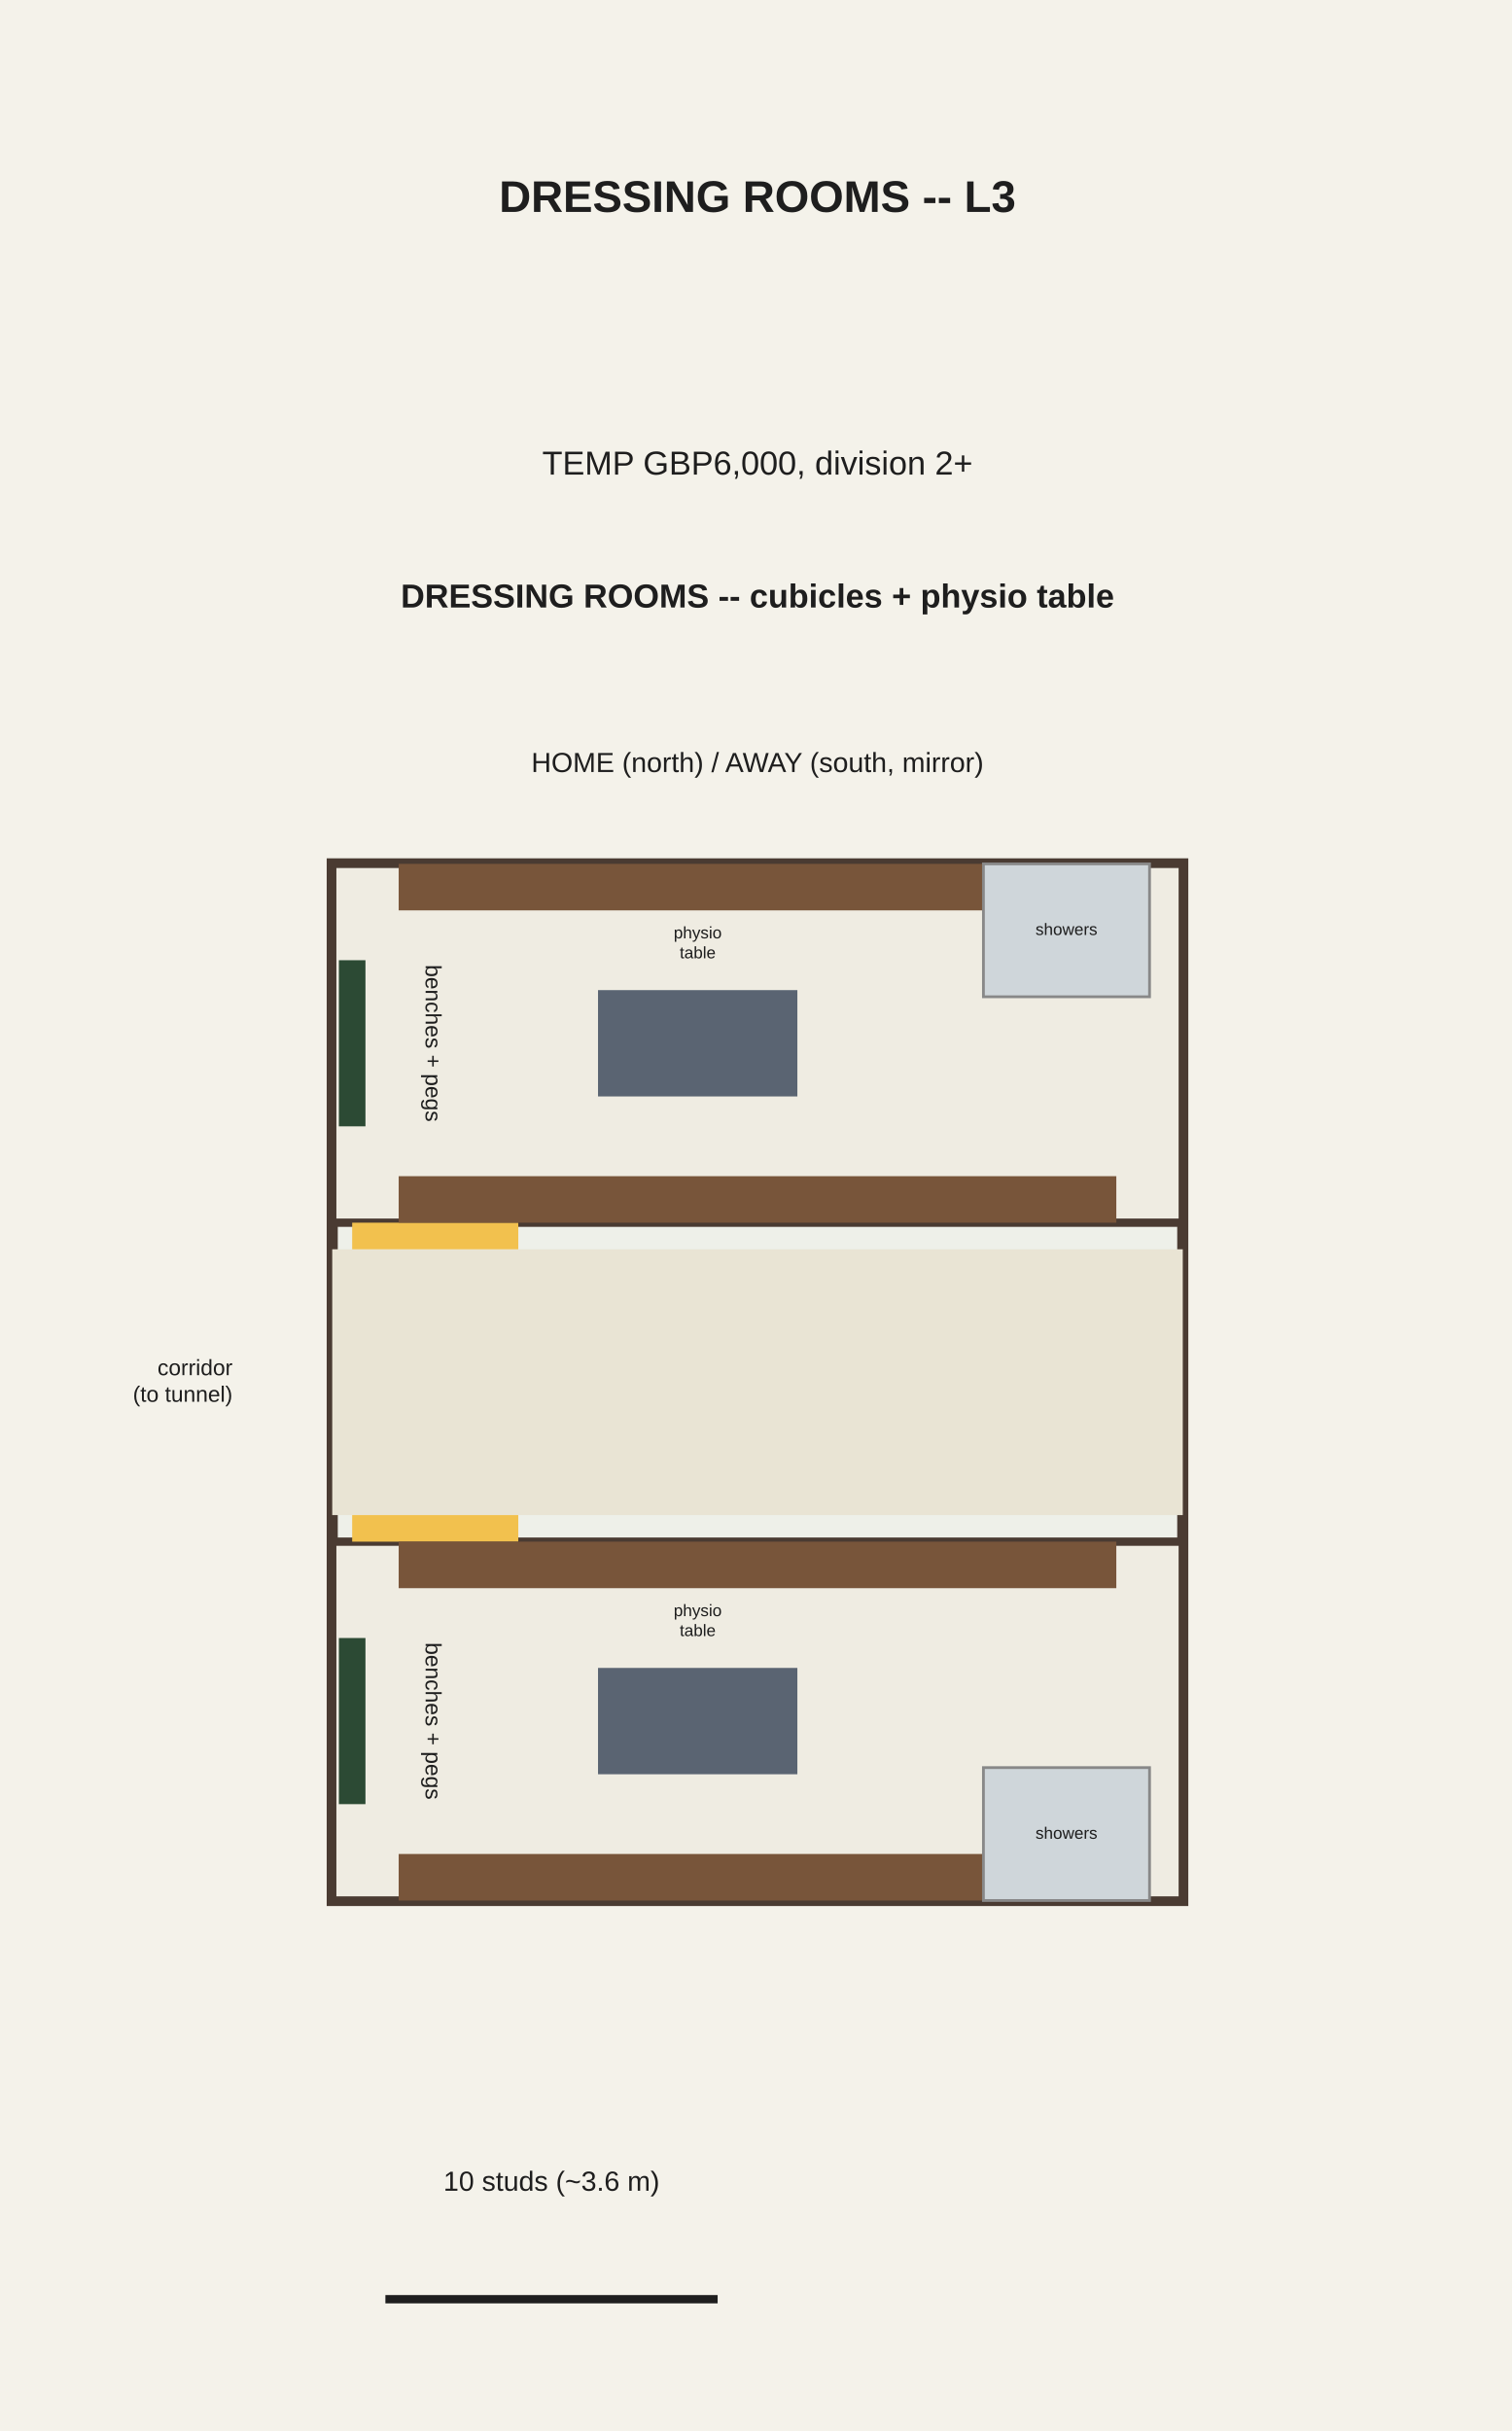
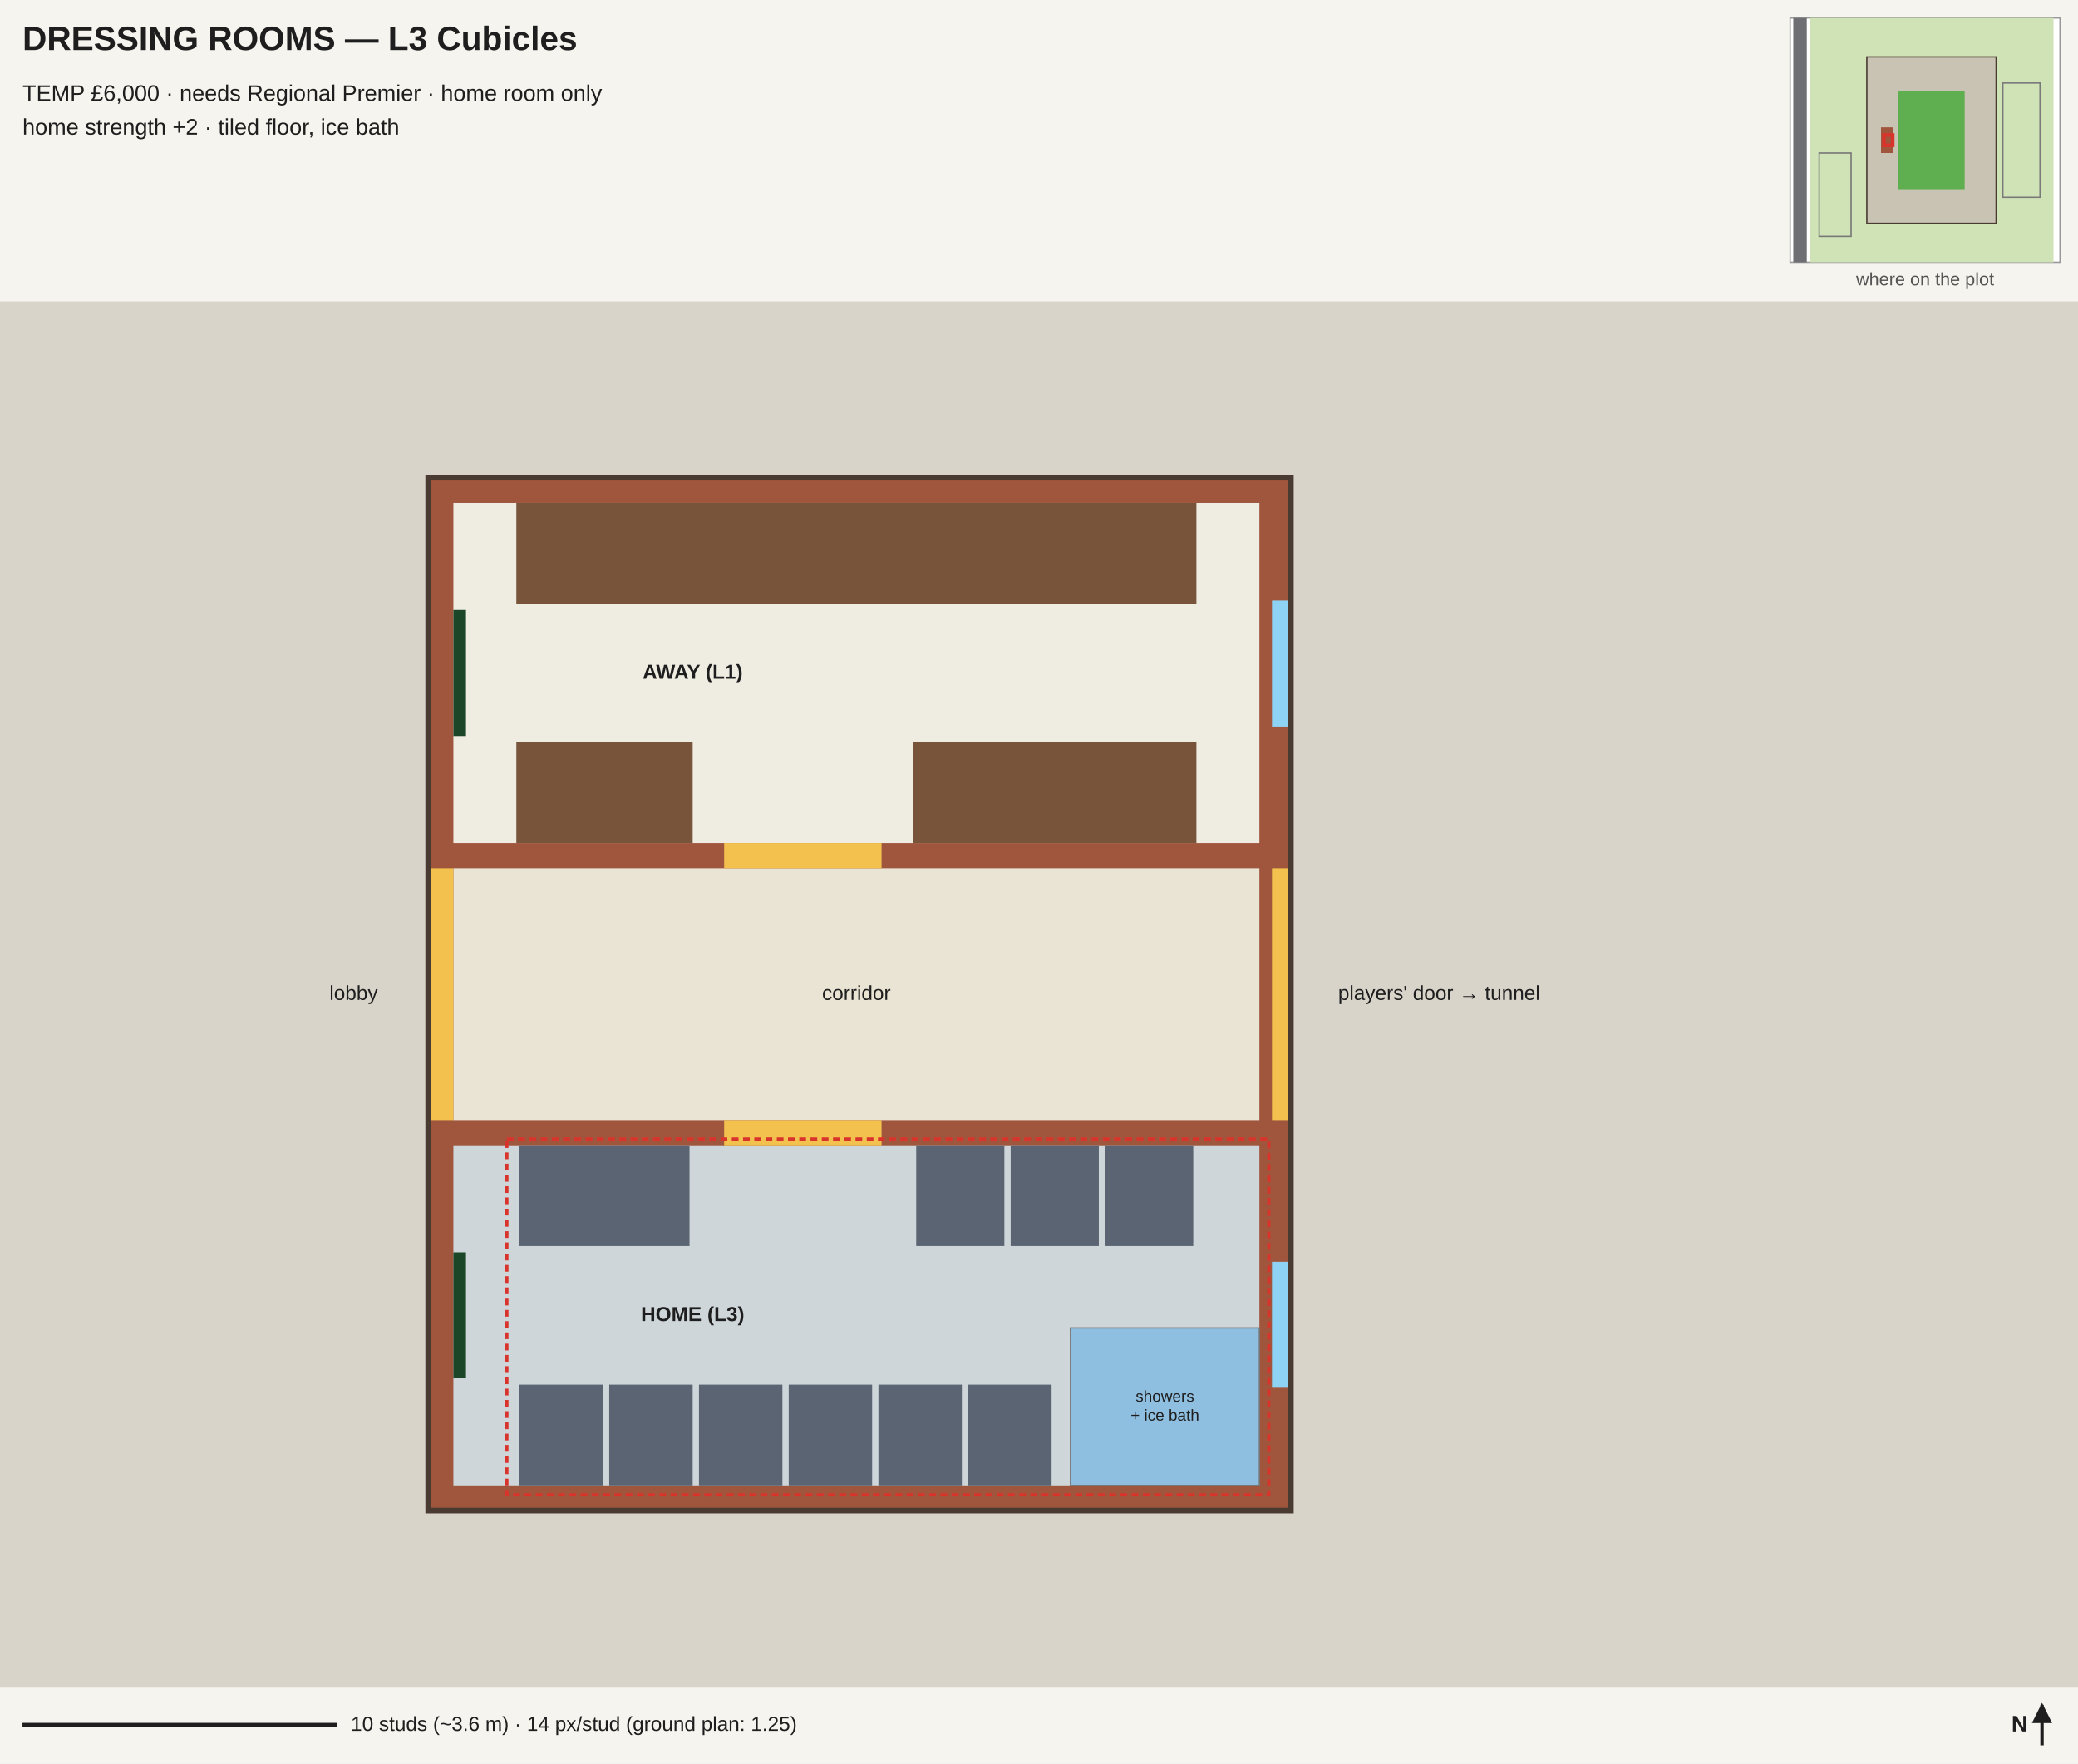
- <svg xmlns="http://www.w3.org/2000/svg" width="273" height="439" viewBox="0 0 273 439" font-family="Segoe UI, Arial, sans-serif">
+ <svg xmlns="http://www.w3.org/2000/svg" width="924" height="784" viewBox="0 0 924 784" font-family="Segoe UI, Arial, sans-serif">
  <defs>
    <marker id="arr" viewBox="0 0 10 10" refX="9" refY="5" markerWidth="6" markerHeight="6" orient="auto-start-reverse">
      <path d="M0,0 L10,5 L0,10 z" fill="context-stroke" />
    </marker>
  </defs>
-   <polygon points="0.0,0.0 273.6,0.0 273.6,439.2 0.0,439.2" fill="#f4f2ea" stroke="none" stroke-width="1" opacity="1.0" />
-   <polygon points="60.0,156.0 213.6,156.0 213.6,343.2 60.0,343.2" fill="#eef0e9" stroke="#4a3b32" stroke-width="2" opacity="1.0" />
-   <text x="136.8" y="36.0" font-size="8" fill="#1e1e1e" text-anchor="middle" dominant-baseline="middle" font-weight="bold">DRESSING ROOMS -- L3</text>
-   <text x="136.8" y="84.0" font-size="6" fill="#1e1e1e" text-anchor="middle" dominant-baseline="middle">TEMP GBP6,000, division 2+</text>
-   <polyline points="69.6,415.2 129.6,415.2" fill="none" stroke="#1e1e1e" stroke-width="1.5" stroke-linejoin="round" opacity="1.0" />
-   <text x="99.6" y="394.2" font-size="5" fill="#1e1e1e" text-anchor="middle" dominant-baseline="middle">10 studs (~3.6 m)</text>
-   <polygon points="60.0,278.4 213.6,278.4 213.6,343.2 60.0,343.2" fill="#efece2" stroke="#4a3b32" stroke-width="1.5" opacity="1.0" />
-   <polygon points="60.0,156.0 213.6,156.0 213.6,220.8 60.0,220.8" fill="#efece2" stroke="#4a3b32" stroke-width="1.5" opacity="1.0" />
-   <polygon points="60.0,225.6 213.6,225.6 213.6,273.6 60.0,273.6" fill="#e9e4d4" stroke="none" stroke-width="1" opacity="1.0" />
-   <text x="42.0" y="247.2" font-size="4" fill="#1e1e1e" text-anchor="end" dominant-baseline="middle">corridor</text>
-   <text x="42.0" y="252.0" font-size="4" fill="#1e1e1e" text-anchor="end" dominant-baseline="middle">(to tunnel)</text>
-   <polygon points="63.6,273.6 93.6,273.6 93.6,278.4 63.6,278.4" fill="#f2c14e" stroke="none" stroke-width="1" opacity="1.0" />
-   <polygon points="63.6,220.8 93.6,220.8 93.6,225.6 63.6,225.6" fill="#f2c14e" stroke="none" stroke-width="1" opacity="1.0" />
-   <text x="136.8" y="138.0" font-size="5" fill="#1e1e1e" text-anchor="middle" dominant-baseline="middle">HOME (north)  /  AWAY (south, mirror)</text>
-   <polygon points="72.0,278.4 201.6,278.4 201.6,286.8 72.0,286.8" fill="#78553a" stroke="none" stroke-width="1" opacity="1.0" />
-   <polygon points="72.0,343.2 201.6,343.2 201.6,334.8 72.0,334.8" fill="#78553a" stroke="none" stroke-width="1" opacity="1.0" />
-   <polygon points="61.2,295.8 66.0,295.8 66.0,325.8 61.2,325.8" fill="#2c4a34" stroke="none" stroke-width="1" opacity="1.0" />
-   <text x="78.0" y="310.8" font-size="4" fill="#1e1e1e" text-anchor="middle" dominant-baseline="middle" transform="rotate(90 78.0 310.8)">benches + pegs</text>
-   <polygon points="177.6,319.2 207.6,319.2 207.6,343.2 177.6,343.2" fill="#cfd6da" stroke="#888" stroke-width="0.5" opacity="1.0" />
-   <text x="192.6" y="331.2" font-size="3" fill="#1e1e1e" text-anchor="middle" dominant-baseline="middle">showers</text>
-   <polygon points="108.0,301.2 144.0,301.2 144.0,320.4 108.0,320.4" fill="#5a6472" stroke="none" stroke-width="1" opacity="1.0" />
-   <text x="126.0" y="291.0" font-size="3" fill="#1e1e1e" text-anchor="middle" dominant-baseline="middle">physio</text>
-   <text x="126.0" y="294.6" font-size="3" fill="#1e1e1e" text-anchor="middle" dominant-baseline="middle">table</text>
-   <polygon points="72.0,220.8 201.6,220.8 201.6,212.4 72.0,212.4" fill="#78553a" stroke="none" stroke-width="1" opacity="1.0" />
-   <polygon points="72.0,156.0 201.6,156.0 201.6,164.4 72.0,164.4" fill="#78553a" stroke="none" stroke-width="1" opacity="1.0" />
-   <polygon points="61.2,173.4 66.0,173.4 66.0,203.4 61.2,203.4" fill="#2c4a34" stroke="none" stroke-width="1" opacity="1.0" />
-   <text x="78.0" y="188.4" font-size="4" fill="#1e1e1e" text-anchor="middle" dominant-baseline="middle" transform="rotate(90 78.0 188.4)">benches + pegs</text>
-   <polygon points="177.6,156.0 207.6,156.0 207.6,180.0 177.6,180.0" fill="#cfd6da" stroke="#888" stroke-width="0.5" opacity="1.0" />
-   <text x="192.6" y="168.0" font-size="3" fill="#1e1e1e" text-anchor="middle" dominant-baseline="middle">showers</text>
-   <polygon points="108.0,178.8 144.0,178.8 144.0,198.0 108.0,198.0" fill="#5a6472" stroke="none" stroke-width="1" opacity="1.0" />
-   <text x="126.0" y="168.6" font-size="3" fill="#1e1e1e" text-anchor="middle" dominant-baseline="middle">physio</text>
-   <text x="126.0" y="172.2" font-size="3" fill="#1e1e1e" text-anchor="middle" dominant-baseline="middle">table</text>
-   <text x="136.8" y="108.0" font-size="6" fill="#1e1e1e" text-anchor="middle" dominant-baseline="middle" font-weight="bold">DRESSING ROOMS -- cubicles + physio table</text>
+   <polygon points="0.0,0.0 924.0,0.0 924.0,784.0 0.0,784.0" fill="#f6f4ee" stroke="none" stroke-width="1" opacity="1.0" />
+   <polygon points="0.0,134.0 924.0,134.0 924.0,750.0 0.0,750.0" fill="#d8d4ca" stroke="none" stroke-width="1" opacity="1.0" />
+   <text x="10.0" y="18.0" font-size="15" fill="#1e1e1e" text-anchor="start" dominant-baseline="middle" font-weight="bold">DRESSING ROOMS — L3 Cubicles</text>
+   <text x="10.0" y="42.0" font-size="10" fill="#1e1e1e" text-anchor="start" dominant-baseline="middle">TEMP £6,000 · needs Regional Premier · home room only</text>
+   <text x="10.0" y="57.0" font-size="10" fill="#1e1e1e" text-anchor="start" dominant-baseline="middle">home strength +2 · tiled floor, ice bath</text>
+   <polygon points="796.0,8.0 916.0,8.0 916.0,116.6 796.0,116.6" fill="#ffffff" stroke="#999" stroke-width="0.6" opacity="1.0" />
+   <polygon points="797.4,8.0 803.4,8.0 803.4,116.6 797.4,116.6" fill="#6d6f72" stroke="none" stroke-width="1" opacity="1.0" />
+   <polygon points="804.6,8.0 913.1,8.0 913.1,116.6 804.6,116.6" fill="#cfe3b6" stroke="none" stroke-width="1" opacity="1.0" />
+   <polygon points="830.1,25.3 887.6,25.3 887.6,99.3 830.1,99.3" fill="#c9c3b3" stroke="#4a3b32" stroke-width="0.6" opacity="1.0" />
+   <polygon points="844.1,40.4 873.6,40.4 873.6,84.1 844.1,84.1" fill="#5fae4f" stroke="none" stroke-width="1" opacity="1.0" />
+   <polygon points="836.4,56.6 841.6,56.6 841.6,68.0 836.4,68.0" fill="#a0553d" stroke="none" stroke-width="1" opacity="1.0" />
+   <polygon points="890.6,36.9 907.1,36.9 907.1,87.7 890.6,87.7" fill="none" stroke="#7a7a7a" stroke-width="0.6" opacity="1.0" />
+   <polygon points="808.9,68.0 823.1,68.0 823.1,105.1 808.9,105.1" fill="none" stroke="#777" stroke-width="0.6" opacity="1.0" />
+   <polygon points="837.7,60.0 841.6,60.0 841.6,64.6 837.7,64.6" fill="none" stroke="#d9342b" stroke-width="1.6" opacity="1.0" />
+   <text x="856.0" y="124.6" font-size="8" fill="#555" text-anchor="middle" dominant-baseline="middle">where on the plot</text>
+   <polyline points="10.0,767.0 150.0,767.0" fill="none" stroke="#1e1e1e" stroke-width="2" stroke-linejoin="round" opacity="1.0" />
+   <text x="156.0" y="767.0" font-size="9" fill="#1e1e1e" text-anchor="start" dominant-baseline="middle">10 studs (~3.6 m)   ·   14 px/stud (ground plan: 1.25)</text>
+   <polyline points="908.0,776.0 908.0,758.0" fill="none" stroke="#1e1e1e" stroke-width="1.5" stroke-linejoin="round" marker-end="url(#arr)" opacity="1.0" />
+   <text x="898.0" y="767.0" font-size="10" fill="#1e1e1e" text-anchor="middle" dominant-baseline="middle" font-weight="bold">N</text>
+   <polygon points="190.4,212.4 574.0,212.4 574.0,671.6 190.4,671.6" fill="#a0553d" stroke="none" stroke-width="1" opacity="1.0" />
+   <polygon points="201.6,386.0 560.0,386.0 560.0,498.0 201.6,498.0" fill="#e9e4d4" stroke="none" stroke-width="1" opacity="1.0" />
+   <polygon points="190.4,386.0 201.6,386.0 201.6,498.0 190.4,498.0" fill="#f2c14e" stroke="none" stroke-width="1" opacity="1.0" />
+   <polygon points="565.6,386.0 574.0,386.0 574.0,498.0 565.6,498.0" fill="#f2c14e" stroke="none" stroke-width="1" opacity="1.0" />
+   <text x="168.0" y="442.0" font-size="9" fill="#1e1e1e" text-anchor="end" dominant-baseline="middle">lobby</text>
+   <text x="595.0" y="442.0" font-size="9" fill="#1e1e1e" text-anchor="start" dominant-baseline="middle">players' door → tunnel</text>
+   <text x="380.8" y="442.0" font-size="9" fill="#1e1e1e" text-anchor="middle" dominant-baseline="middle">corridor</text>
+   <polygon points="201.6,509.2 560.0,509.2 560.0,660.4 201.6,660.4" fill="#cfd6da" stroke="none" stroke-width="1" opacity="1.0" />
+   <polygon points="231.0,615.6 268.1,615.6 268.1,660.4 231.0,660.4" fill="#5a6472" stroke="none" stroke-width="1" opacity="1.0" />
+   <polygon points="270.9,615.6 308.0,615.6 308.0,660.4 270.9,660.4" fill="#5a6472" stroke="none" stroke-width="1" opacity="1.0" />
+   <polygon points="310.8,615.6 347.9,615.6 347.9,660.4 310.8,660.4" fill="#5a6472" stroke="none" stroke-width="1" opacity="1.0" />
+   <polygon points="350.7,615.6 387.8,615.6 387.8,660.4 350.7,660.4" fill="#5a6472" stroke="none" stroke-width="1" opacity="1.0" />
+   <polygon points="390.6,615.6 427.7,615.6 427.7,660.4 390.6,660.4" fill="#5a6472" stroke="none" stroke-width="1" opacity="1.0" />
+   <polygon points="430.5,615.6 467.6,615.6 467.6,660.4 430.5,660.4" fill="#5a6472" stroke="none" stroke-width="1" opacity="1.0" />
+   <polygon points="231.0,509.2 306.6,509.2 306.6,554.0 231.0,554.0" fill="#5a6472" stroke="none" stroke-width="1" opacity="1.0" />
+   <polygon points="407.4,509.2 446.6,509.2 446.6,554.0 407.4,554.0" fill="#5a6472" stroke="none" stroke-width="1" opacity="1.0" />
+   <polygon points="449.4,509.2 488.6,509.2 488.6,554.0 449.4,554.0" fill="#5a6472" stroke="none" stroke-width="1" opacity="1.0" />
+   <polygon points="491.4,509.2 530.6,509.2 530.6,554.0 491.4,554.0" fill="#5a6472" stroke="none" stroke-width="1" opacity="1.0" />
+   <polygon points="476.0,590.4 560.0,590.4 560.0,660.4 476.0,660.4" fill="#8fbfe0" stroke="#777" stroke-width="0.6" opacity="1.0" />
+   <text x="518.0" y="621.2" font-size="7" fill="#1e1e1e" text-anchor="middle" dominant-baseline="middle">showers</text>
+   <text x="518.0" y="629.6" font-size="7" fill="#1e1e1e" text-anchor="middle" dominant-baseline="middle">+ ice bath</text>
+   <polygon points="201.6,556.8 207.2,556.8 207.2,612.8 201.6,612.8" fill="#1c4628" stroke="none" stroke-width="1" opacity="1.0" />
+   <polygon points="565.6,561.0 574.0,561.0 574.0,617.0 565.6,617.0" fill="#8fd3f4" stroke="none" stroke-width="1" opacity="1.0" />
+   <polygon points="322.0,498.0 392.0,498.0 392.0,509.2 322.0,509.2" fill="#f2c14e" stroke="none" stroke-width="1" opacity="1.0" />
+   <text x="308.0" y="584.8" font-size="9" fill="#1e1e1e" text-anchor="middle" dominant-baseline="middle" font-weight="bold">HOME (L3)</text>
+   <polygon points="201.6,223.6 560.0,223.6 560.0,374.8 201.6,374.8" fill="#efece2" stroke="none" stroke-width="1" opacity="1.0" />
+   <polygon points="229.6,223.6 532.0,223.6 532.0,268.4 229.6,268.4" fill="#78553a" stroke="none" stroke-width="1" opacity="1.0" />
+   <polygon points="229.6,330.0 308.0,330.0 308.0,374.8 229.6,374.8" fill="#78553a" stroke="none" stroke-width="1" opacity="1.0" />
+   <polygon points="406.0,330.0 532.0,330.0 532.0,374.8 406.0,374.8" fill="#78553a" stroke="none" stroke-width="1" opacity="1.0" />
+   <polygon points="201.6,271.2 207.2,271.2 207.2,327.2 201.6,327.2" fill="#1c4628" stroke="none" stroke-width="1" opacity="1.0" />
+   <polygon points="565.6,267.0 574.0,267.0 574.0,323.0 565.6,323.0" fill="#8fd3f4" stroke="none" stroke-width="1" opacity="1.0" />
+   <polygon points="322.0,374.8 392.0,374.8 392.0,386.0 322.0,386.0" fill="#f2c14e" stroke="none" stroke-width="1" opacity="1.0" />
+   <text x="308.0" y="299.2" font-size="9" fill="#1e1e1e" text-anchor="middle" dominant-baseline="middle" font-weight="bold">AWAY (L1)</text>
+   <polygon points="190.4,212.4 574.0,212.4 574.0,671.6 190.4,671.6" fill="none" stroke="#4a3b32" stroke-width="2.5" opacity="1.0" />
+   <polygon points="225.4,506.4 564.2,506.4 564.2,664.6 225.4,664.6" fill="none" stroke="#d9342b" stroke-width="1.4" stroke-dasharray="3,2" opacity="1.0" />
</svg>
